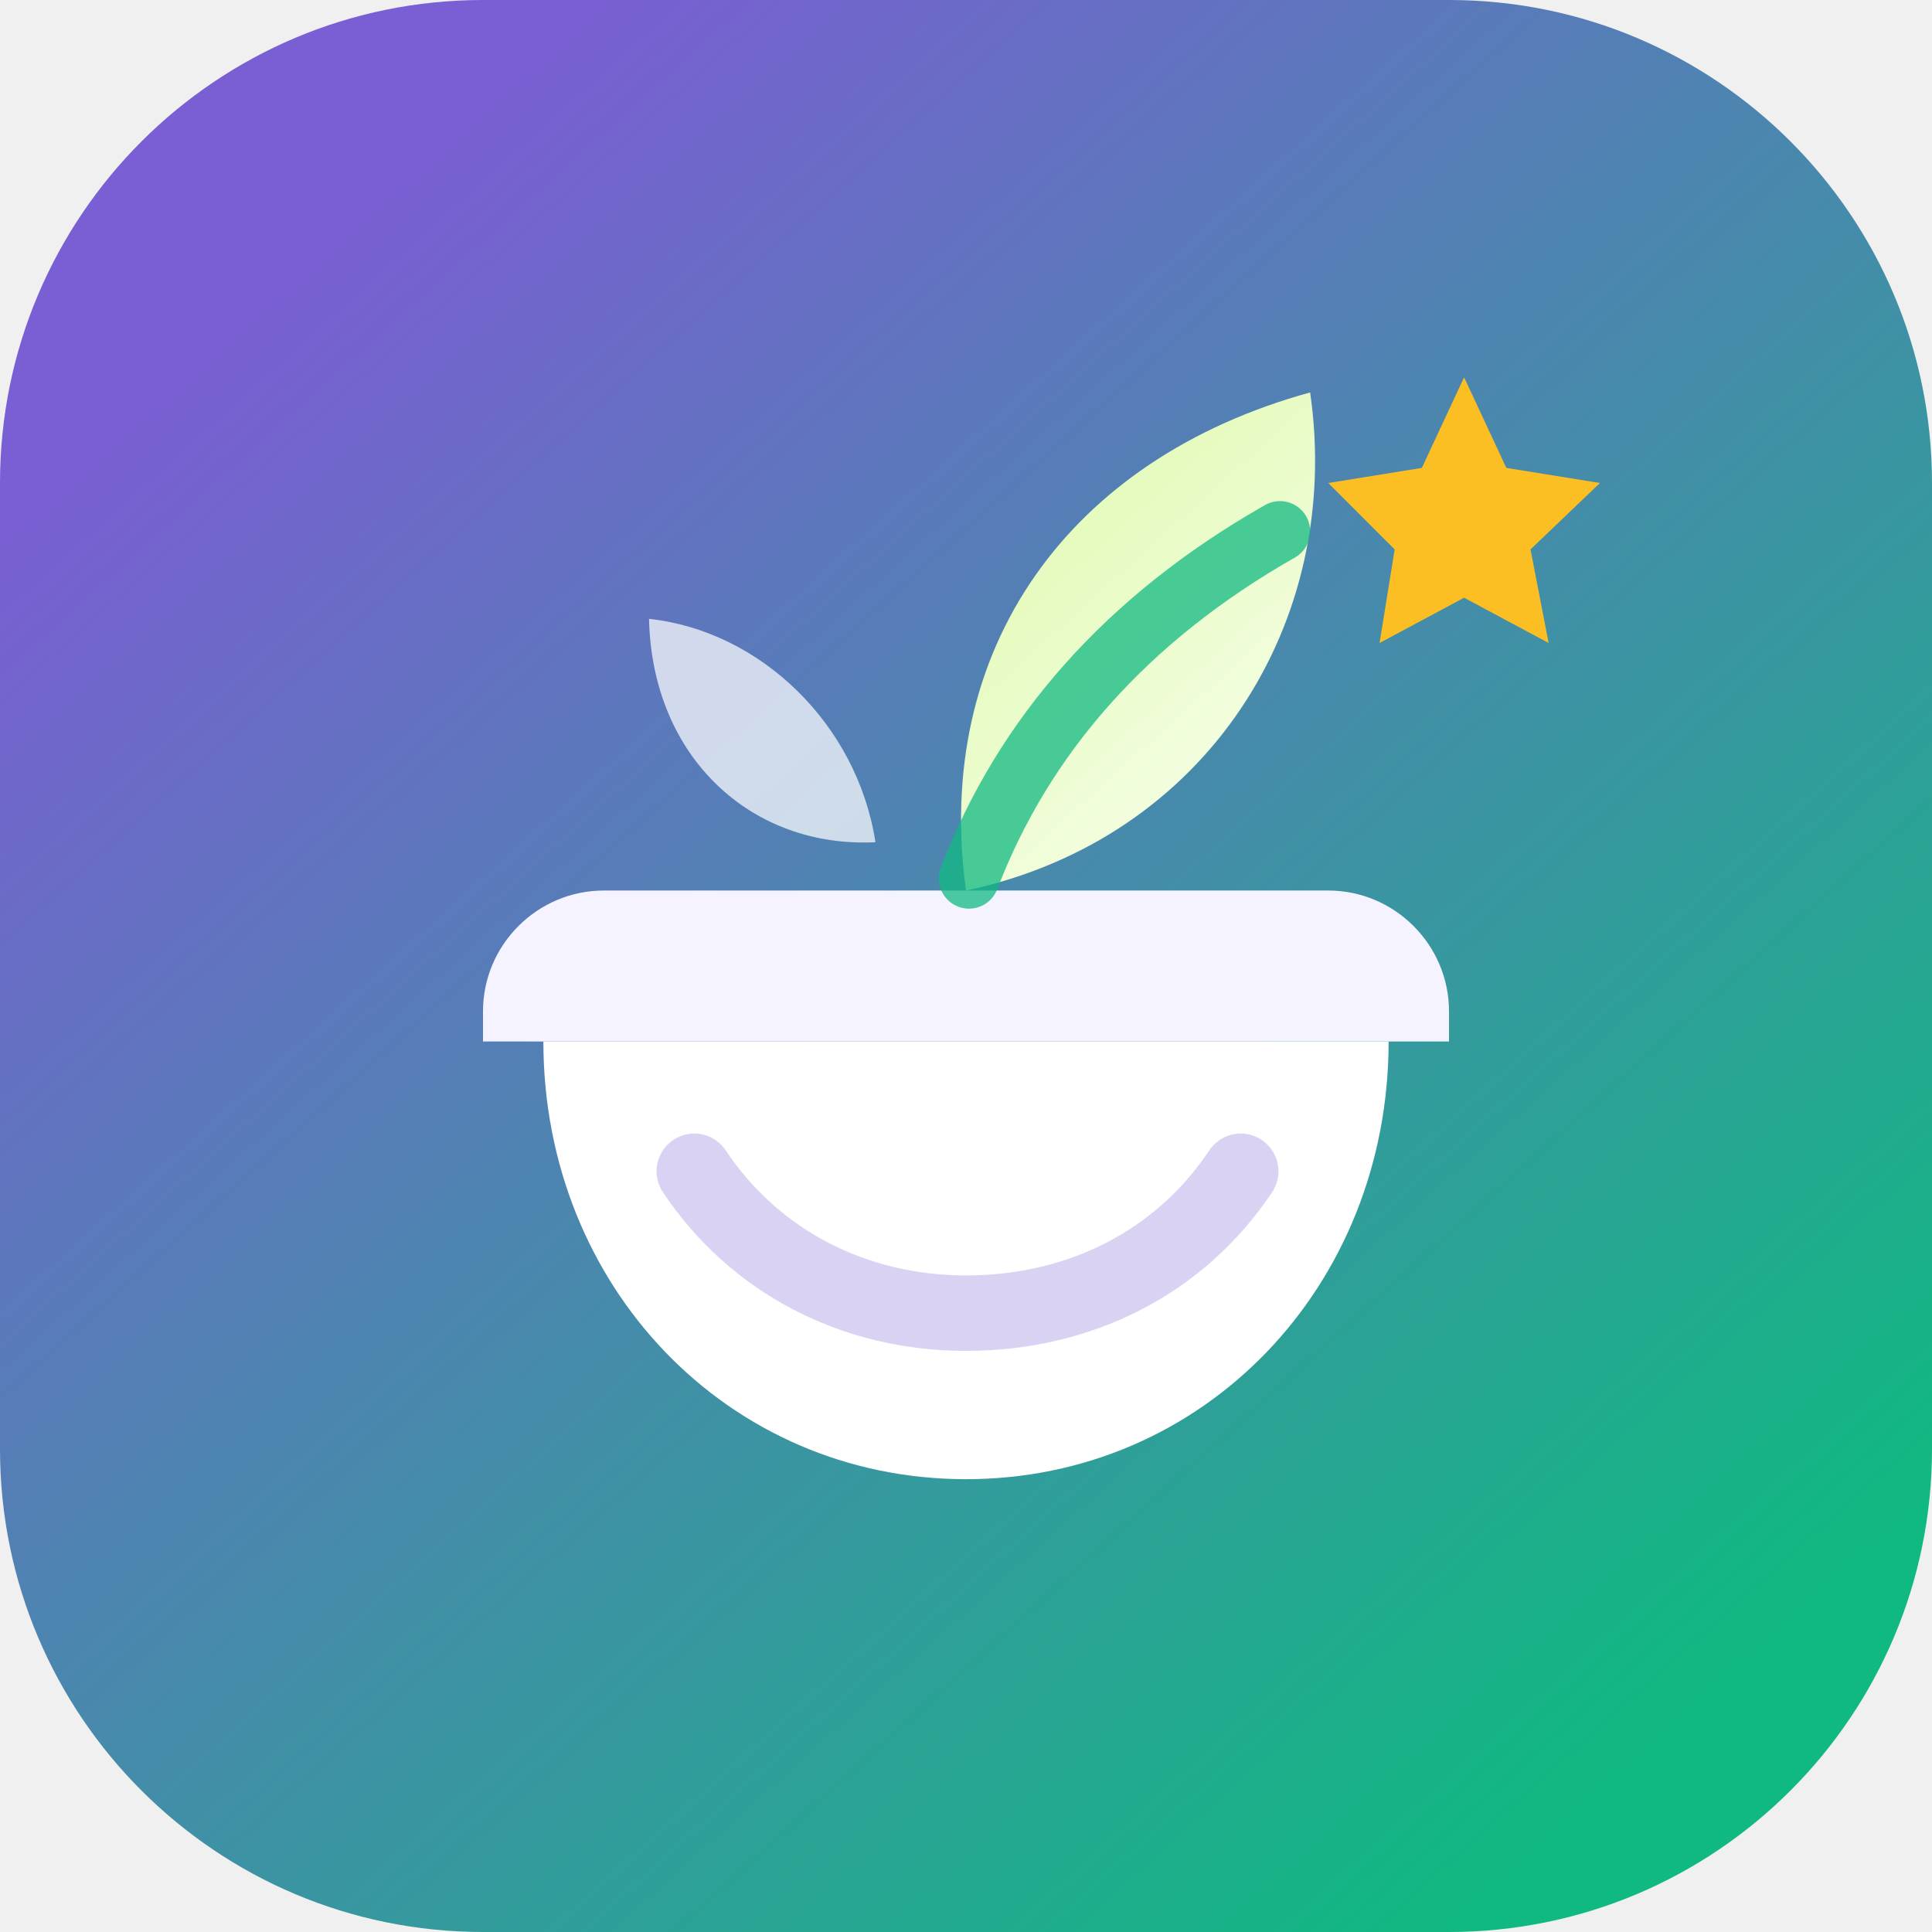
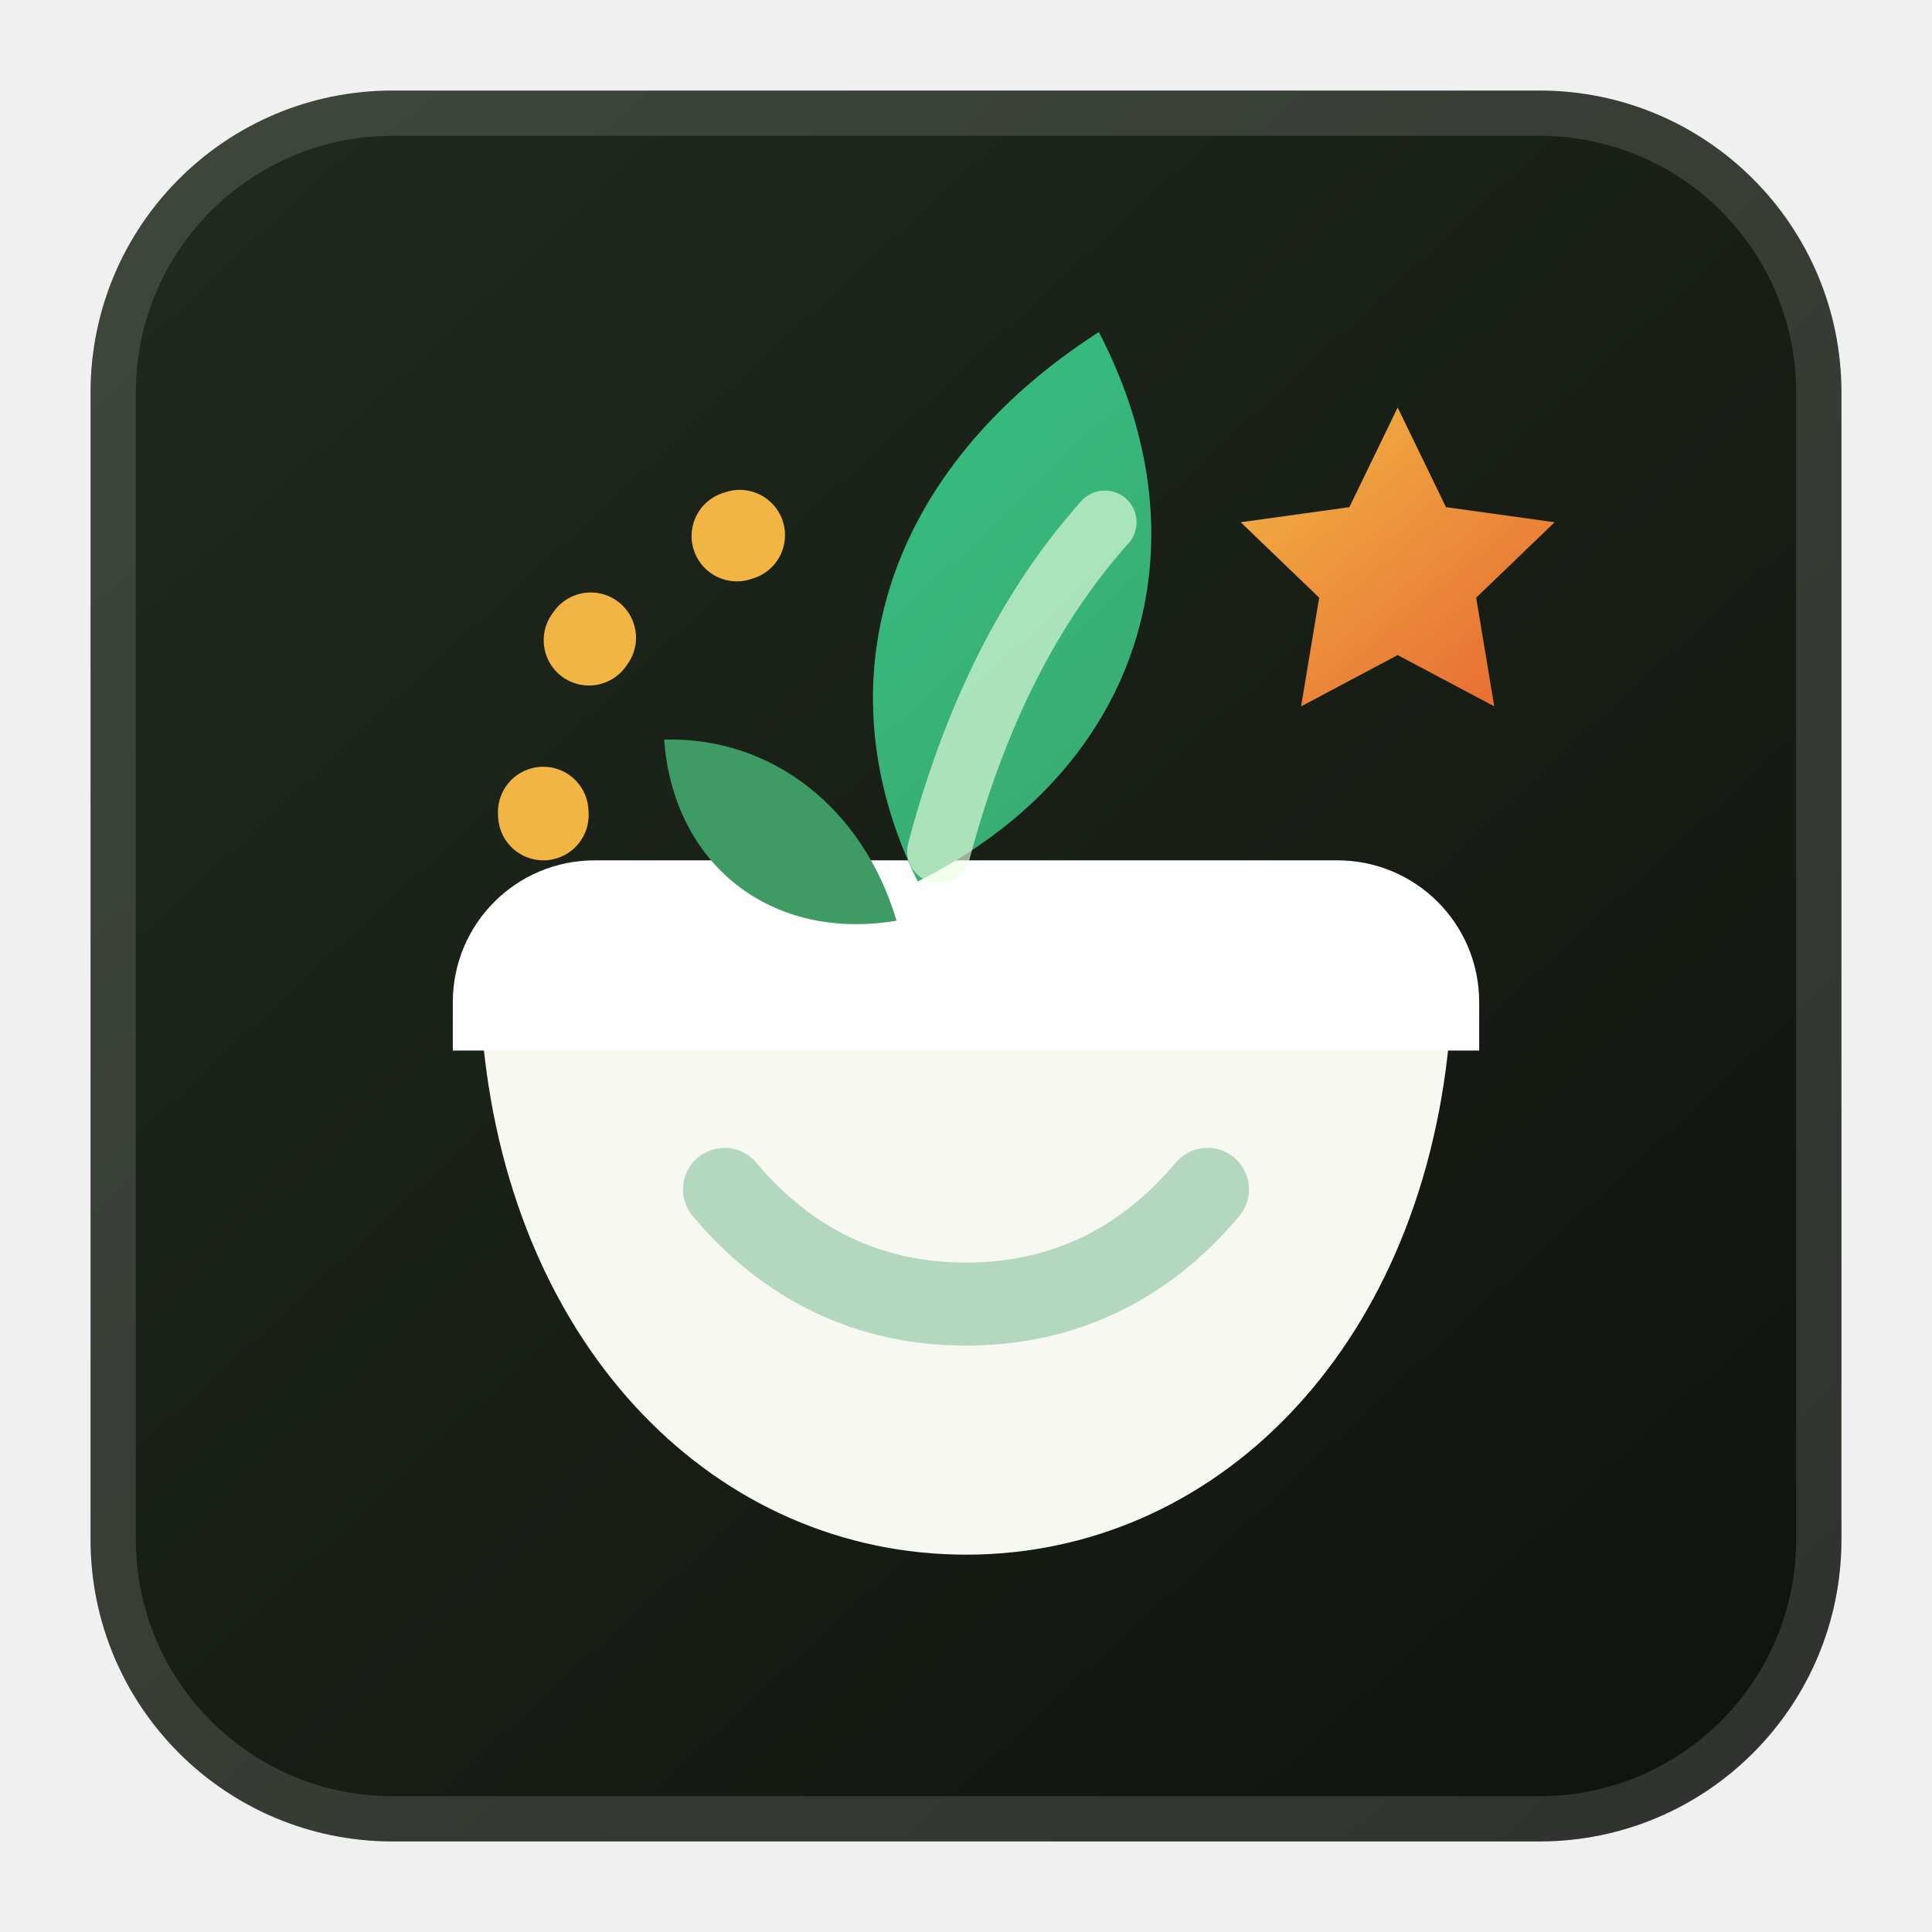
<svg xmlns="http://www.w3.org/2000/svg" width="64" height="64" viewBox="0 0 64 64" fill="none" role="img" aria-label="Scraps2Snacks">
  <defs>
-     <linearGradient id="bg" x1="10" y1="8" x2="55" y2="58" gradientUnits="userSpaceOnUse">
-       <stop stop-color="#7a5ed3" />
-       <stop offset="1" stop-color="#10b981" />
+     <linearGradient id="bg" x1="8" y1="6" x2="58" y2="60" gradientUnits="userSpaceOnUse">
+       <stop stop-color="#20291d" />
+       <stop offset="1" stop-color="#10130f" />
    </linearGradient>
-     <linearGradient id="leaf" x1="26" y1="14" x2="44" y2="34" gradientUnits="userSpaceOnUse">
-       <stop stop-color="#d9f99d" />
-       <stop offset="1" stop-color="#ffffff" />
+     <linearGradient id="leaf" x1="20" y1="17" x2="43" y2="41" gradientUnits="userSpaceOnUse">
+       <stop stop-color="#35c184" />
+       <stop offset="1" stop-color="#3d9b63" />
+     </linearGradient>
+     <linearGradient id="warm" x1="41" y1="14" x2="52" y2="27" gradientUnits="userSpaceOnUse">
+       <stop stop-color="#f2b544" />
+       <stop offset="1" stop-color="#e4572e" />
    </linearGradient>
  </defs>
-   <rect width="64" height="64" rx="16" fill="url(#bg)" />
-   <path d="M18 34.5h28c0 8.1-6.1 14.5-14 14.5s-14-6.4-14-14.5Z" fill="#ffffff" />
-   <path d="M16 33.5c0-2.2 1.8-4 4-4h24c2.2 0 4 1.8 4 4v1H16v-1Z" fill="#f5f3ff" />
-   <path d="M23 38.8c2 3 5.3 4.7 9 4.7 3.8 0 7.1-1.7 9.1-4.7" stroke="#7a5ed3" stroke-width="2.5" stroke-linecap="round" opacity="0.28" />
-   <path d="M32 29.5c-1.1-8 3.4-14.3 11.4-16.5 1.1 7.6-3.4 14.8-11.4 16.5Z" fill="url(#leaf)" />
-   <path d="M32.1 29.1c1.8-4.7 5.2-8.6 10.3-11.5" stroke="#10b981" stroke-width="2" stroke-linecap="round" opacity="0.75" />
-   <path d="M21.5 20.5c3.7.4 6.9 3.5 7.5 7.4-4.1.2-7.4-2.8-7.5-7.4Z" fill="#ffffff" opacity="0.72" />
-   <path d="m48.5 12.5 1.4 3 3.1.5-2.3 2.2.6 3.1-2.8-1.5-2.8 1.5.5-3.1-2.2-2.2 3.1-.5 1.4-3Z" fill="#fbbf24" />
+   <rect x="3" y="3" width="58" height="58" rx="10" fill="url(#bg)" />
+   <rect x="3.75" y="3.75" width="56.5" height="56.5" rx="9.25" stroke="#f7f8f2" stroke-opacity="0.14" stroke-width="1.5" />
+   <path d="M16 34.5h32c-1 10.3-7.8 17-16 17s-15-6.7-16-17Z" fill="#f7f8f2" />
+   <path d="M15 33.2c0-2.6 2.1-4.7 4.7-4.7h24.6c2.6 0 4.7 2.1 4.7 4.7v1.6H15v-1.6Z" fill="#ffffff" />
+   <path d="M24 39.4c2.1 2.5 4.8 3.8 8 3.8s5.9-1.3 8-3.8" stroke="#3d9b63" stroke-width="2.75" stroke-linecap="round" opacity="0.36" />
+   <path d="M30.4 29.2c-3.3-6.7-1-13.7 6-18.2 3.7 7.1 1.4 14.5-6 18.2Z" fill="url(#leaf)" />
+   <path d="M31.1 28.2c1.2-4.5 3-8.1 5.5-10.9" stroke="#eaffdf" stroke-width="2.1" stroke-linecap="round" opacity="0.64" />
+   <path d="M22 24.5c3.6-.1 6.6 2.3 7.7 6-4.2.7-7.4-1.9-7.7-6Z" fill="#3d9b63" />
+   <path d="M18 27c-.3-5.4 3.2-9.1 9-9.8" stroke="#f2b544" stroke-width="3" stroke-linecap="round" stroke-dasharray="0.1 6" />
+   <path d="m46.3 13.5 1.6 3.3 3.6.5-2.6 2.5.6 3.6-3.2-1.7-3.2 1.7.6-3.6-2.6-2.5 3.6-.5 1.6-3.3Z" fill="url(#warm)" />
</svg>
